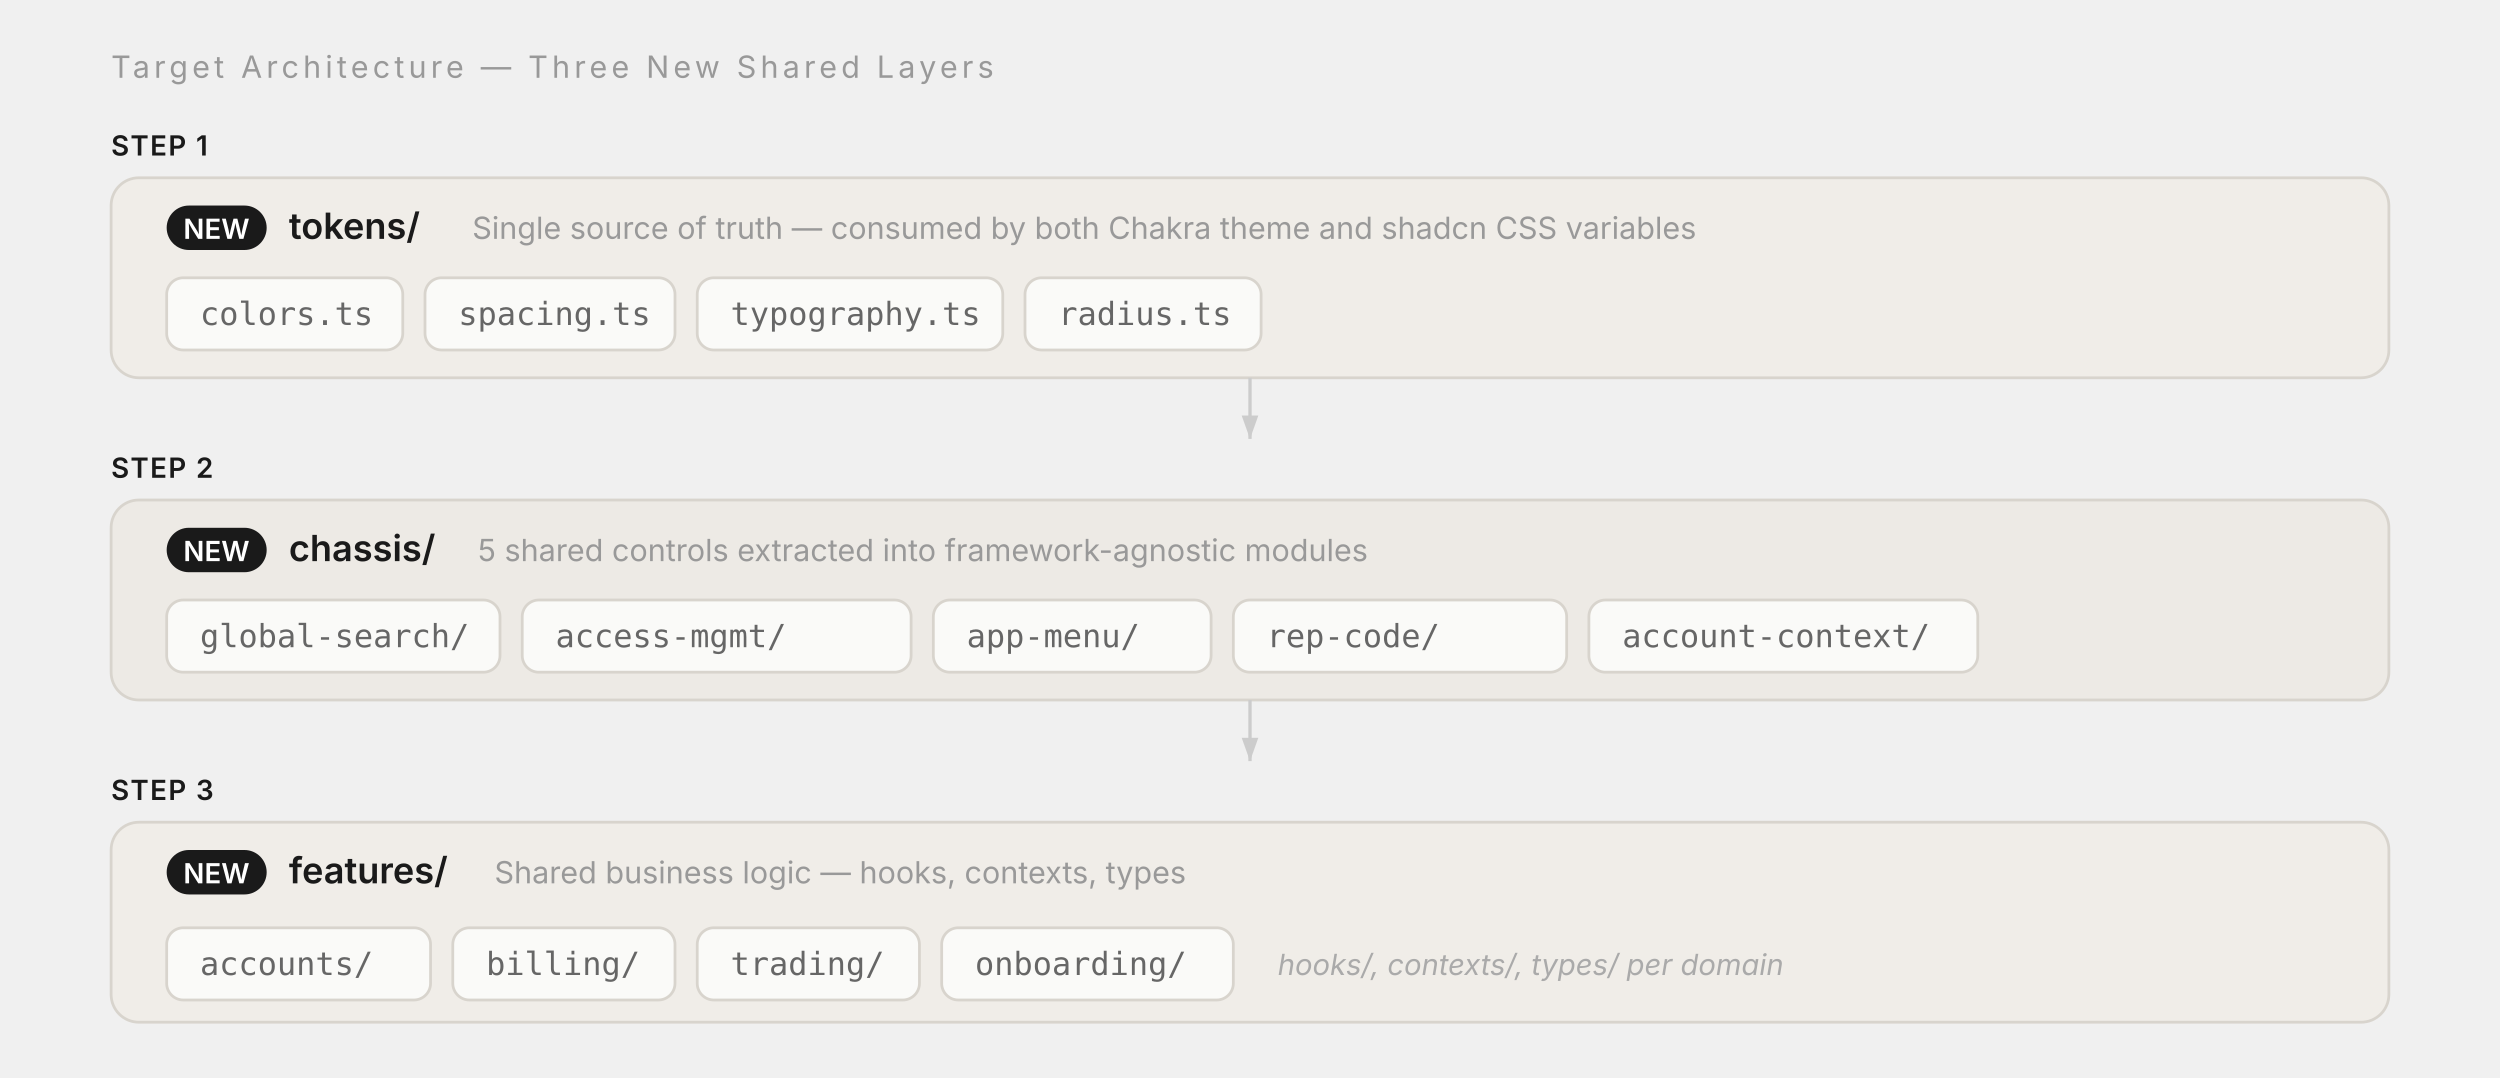
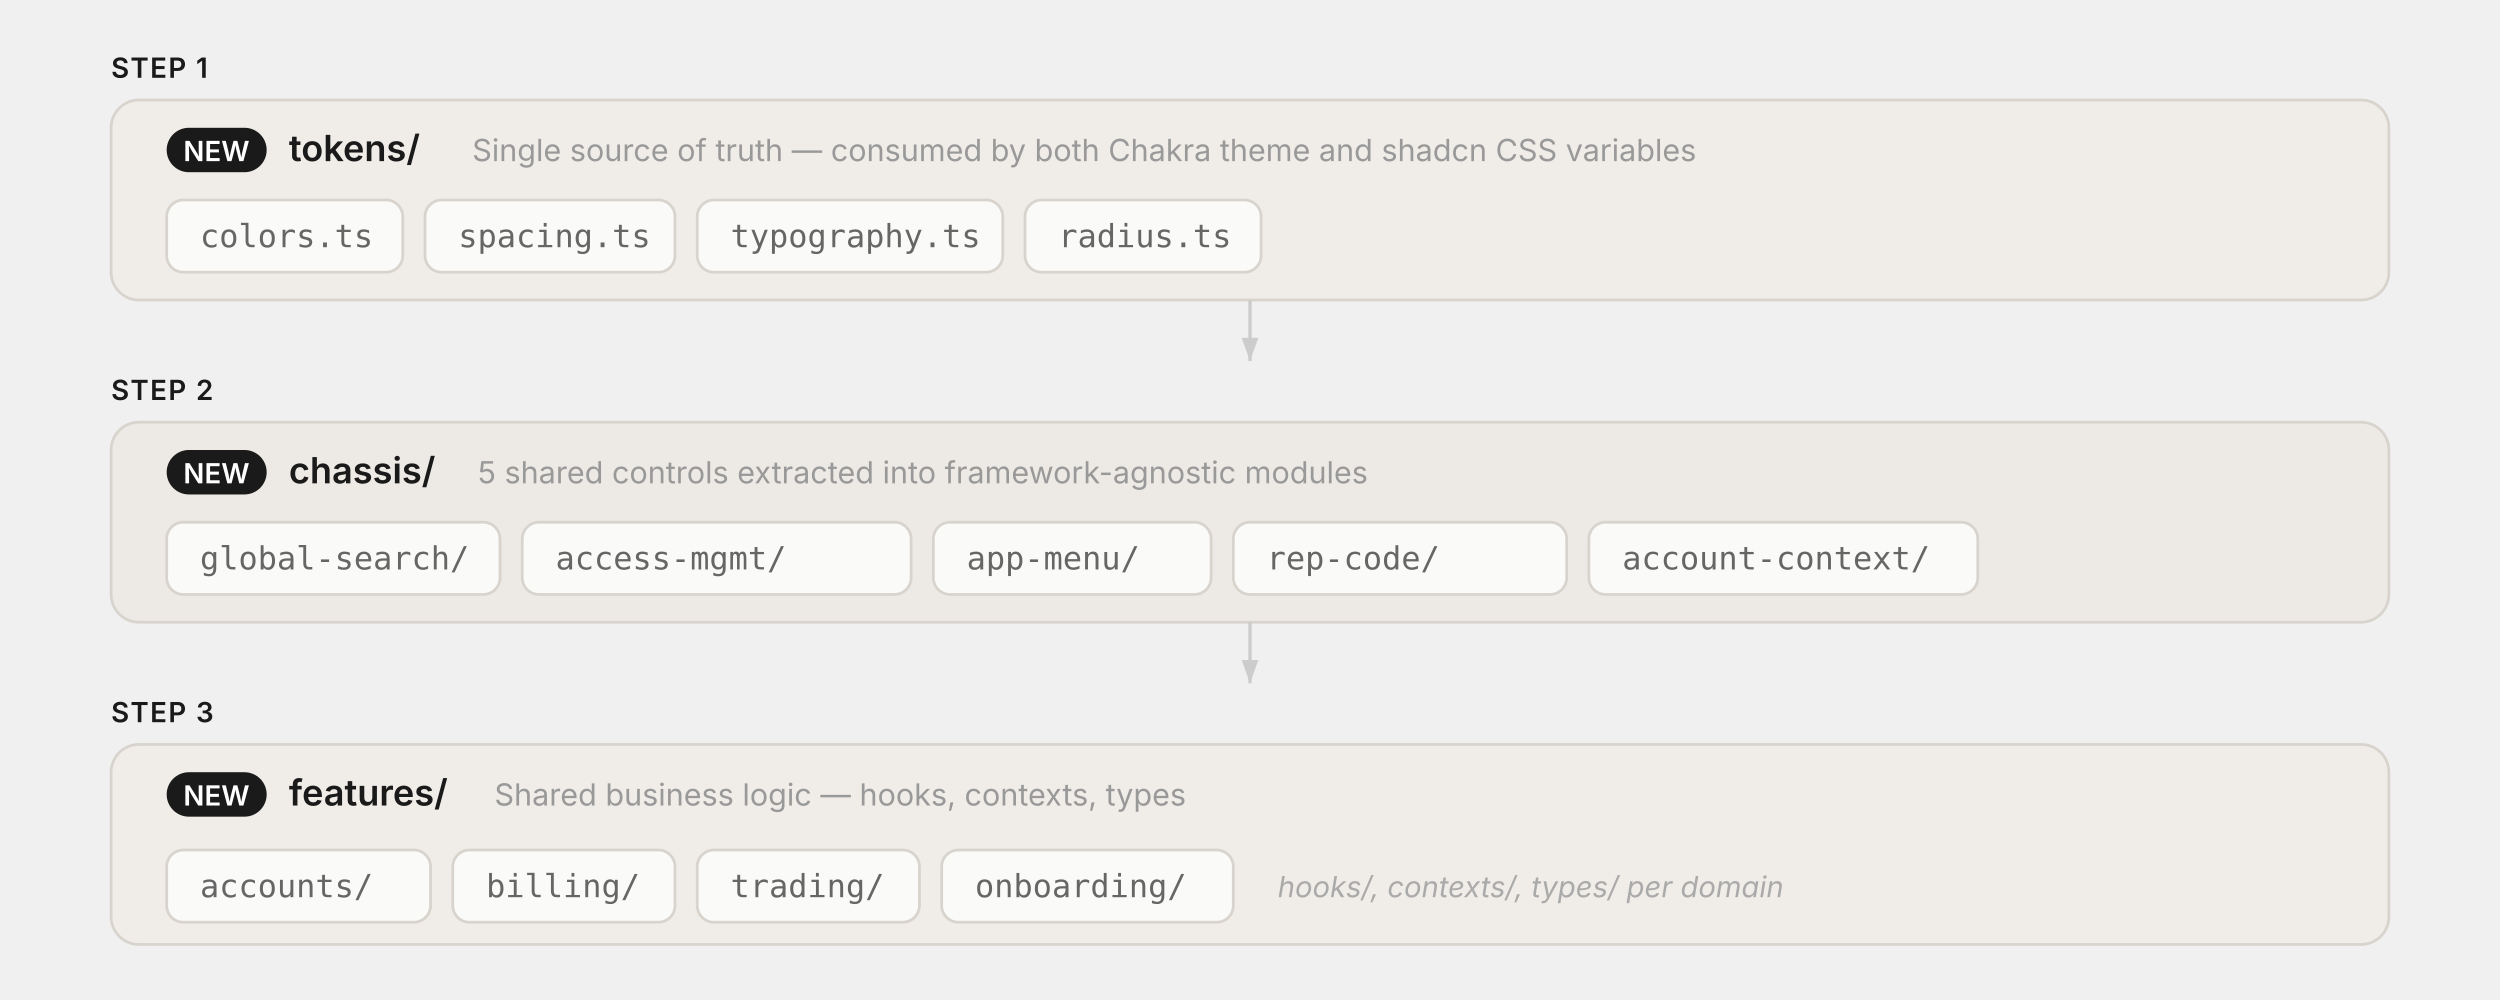
- <svg xmlns="http://www.w3.org/2000/svg" viewBox="0 0 900 388" fill="none">
+ <svg xmlns="http://www.w3.org/2000/svg" viewBox="0 0 900 360" fill="none">
  <style>
    .layer { rx: 10; }
    .layer-tokens { fill: #F0EDE8; stroke: #D8D4CD; stroke-width: 1; }
    .layer-chassis { fill: #EDEAE5; stroke: #D8D4CD; stroke-width: 1; }
    .layer-features { fill: #F0EDE8; stroke: #D8D4CD; stroke-width: 1; }
    .folder { fill: #FAFAF8; stroke: #D8D4CD; stroke-width: 1; rx: 6; }
-     .title { font-family: Inter, system-ui, sans-serif; font-size: 11px; fill: #999; letter-spacing: 1.5px; text-transform: uppercase; }
    .layer-title { font-family: Inter, system-ui, sans-serif; font-size: 13px; fill: #1a1a1a; font-weight: 600; }
    .layer-desc { font-family: Inter, system-ui, sans-serif; font-size: 11px; fill: #999; }
    .folder-text { font-family: 'SF Mono', 'Fira Code', monospace; font-size: 11.5px; fill: #666; }
    .arrow { stroke: #ccc; stroke-width: 1.2; fill: none; marker-end: url(#arr); }
    .note { font-family: Inter, system-ui, sans-serif; font-size: 10.5px; fill: #aaa; font-style: italic; }
    .badge { font-family: Inter, system-ui, sans-serif; font-size: 10px; fill: #fff; font-weight: 600; }
    .badge-bg-new { fill: #1A1A1A; rx: 8; }
    .step { font-family: Inter, system-ui, sans-serif; font-size: 10px; fill: #1A1A1A; font-weight: 600; letter-spacing: 0.5px; }
  </style>
  <defs>
    <marker id="arr" markerWidth="7" markerHeight="5" refX="7" refY="2.5" orient="auto">
      <path d="M0,0 L7,2.5 L0,5" fill="#ccc" />
    </marker>
  </defs>
-   <text class="title" x="40" y="28">Target Architecture — Three New Shared Layers</text>
-   <text class="step" x="40" y="56">STEP 1</text>
-   <rect class="layer layer-tokens" x="40" y="64" width="820" height="72" />
-   <rect class="badge-bg-new" x="60" y="74" width="36" height="16" />
-   <text class="badge" x="66" y="86">NEW</text>
-   <text class="layer-title" x="104" y="86">tokens/</text>
-   <text class="layer-desc" x="170" y="86">Single source of truth — consumed by both Chakra theme and shadcn CSS variables</text>
-   <rect class="folder" x="60" y="100" width="85" height="26" />
-   <text class="folder-text" x="72" y="117">colors.ts</text>
-   <rect class="folder" x="153" y="100" width="90" height="26" />
-   <text class="folder-text" x="165" y="117">spacing.ts</text>
-   <rect class="folder" x="251" y="100" width="110" height="26" />
-   <text class="folder-text" x="263" y="117">typography.ts</text>
-   <rect class="folder" x="369" y="100" width="85" height="26" />
-   <text class="folder-text" x="381" y="117">radius.ts</text>
-   <line class="arrow" x1="450" y1="136" x2="450" y2="158" />
-   <text class="step" x="40" y="172">STEP 2</text>
-   <rect class="layer layer-chassis" x="40" y="180" width="820" height="72" />
-   <rect class="badge-bg-new" x="60" y="190" width="36" height="16" />
-   <text class="badge" x="66" y="202">NEW</text>
-   <text class="layer-title" x="104" y="202">chassis/</text>
-   <text class="layer-desc" x="172" y="202">5 shared controls extracted into framework-agnostic modules</text>
-   <rect class="folder" x="60" y="216" width="120" height="26" />
-   <text class="folder-text" x="72" y="233">global-search/</text>
-   <rect class="folder" x="188" y="216" width="140" height="26" />
-   <text class="folder-text" x="200" y="233">access-mgmt/</text>
-   <rect class="folder" x="336" y="216" width="100" height="26" />
-   <text class="folder-text" x="348" y="233">app-menu/</text>
-   <rect class="folder" x="444" y="216" width="120" height="26" />
-   <text class="folder-text" x="456" y="233">rep-code/</text>
-   <rect class="folder" x="572" y="216" width="140" height="26" />
-   <text class="folder-text" x="584" y="233">account-context/</text>
-   <line class="arrow" x1="450" y1="252" x2="450" y2="274" />
-   <text class="step" x="40" y="288">STEP 3</text>
-   <rect class="layer layer-features" x="40" y="296" width="820" height="72" />
-   <rect class="badge-bg-new" x="60" y="306" width="36" height="16" />
-   <text class="badge" x="66" y="318">NEW</text>
-   <text class="layer-title" x="104" y="318">features/</text>
-   <text class="layer-desc" x="178" y="318">Shared business logic — hooks, contexts, types</text>
-   <rect class="folder" x="60" y="334" width="95" height="26" />
-   <text class="folder-text" x="72" y="351">accounts/</text>
-   <rect class="folder" x="163" y="334" width="80" height="26" />
-   <text class="folder-text" x="175" y="351">billing/</text>
-   <rect class="folder" x="251" y="334" width="80" height="26" />
-   <text class="folder-text" x="263" y="351">trading/</text>
-   <rect class="folder" x="339" y="334" width="105" height="26" />
-   <text class="folder-text" x="351" y="351">onboarding/</text>
-   <text class="note" x="460" y="351">hooks/, contexts/, types/ per domain</text>
+   <text class="step" x="40" y="28">STEP 1</text>
+   <rect class="layer layer-tokens" x="40" y="36" width="820" height="72" />
+   <rect class="badge-bg-new" x="60" y="46" width="36" height="16" />
+   <text class="badge" x="66" y="58">NEW</text>
+   <text class="layer-title" x="104" y="58">tokens/</text>
+   <text class="layer-desc" x="170" y="58">Single source of truth — consumed by both Chakra theme and shadcn CSS variables</text>
+   <rect class="folder" x="60" y="72" width="85" height="26" />
+   <text class="folder-text" x="72" y="89">colors.ts</text>
+   <rect class="folder" x="153" y="72" width="90" height="26" />
+   <text class="folder-text" x="165" y="89">spacing.ts</text>
+   <rect class="folder" x="251" y="72" width="110" height="26" />
+   <text class="folder-text" x="263" y="89">typography.ts</text>
+   <rect class="folder" x="369" y="72" width="85" height="26" />
+   <text class="folder-text" x="381" y="89">radius.ts</text>
+   <line class="arrow" x1="450" y1="108" x2="450" y2="130" />
+   <text class="step" x="40" y="144">STEP 2</text>
+   <rect class="layer layer-chassis" x="40" y="152" width="820" height="72" />
+   <rect class="badge-bg-new" x="60" y="162" width="36" height="16" />
+   <text class="badge" x="66" y="174">NEW</text>
+   <text class="layer-title" x="104" y="174">chassis/</text>
+   <text class="layer-desc" x="172" y="174">5 shared controls extracted into framework-agnostic modules</text>
+   <rect class="folder" x="60" y="188" width="120" height="26" />
+   <text class="folder-text" x="72" y="205">global-search/</text>
+   <rect class="folder" x="188" y="188" width="140" height="26" />
+   <text class="folder-text" x="200" y="205">access-mgmt/</text>
+   <rect class="folder" x="336" y="188" width="100" height="26" />
+   <text class="folder-text" x="348" y="205">app-menu/</text>
+   <rect class="folder" x="444" y="188" width="120" height="26" />
+   <text class="folder-text" x="456" y="205">rep-code/</text>
+   <rect class="folder" x="572" y="188" width="140" height="26" />
+   <text class="folder-text" x="584" y="205">account-context/</text>
+   <line class="arrow" x1="450" y1="224" x2="450" y2="246" />
+   <text class="step" x="40" y="260">STEP 3</text>
+   <rect class="layer layer-features" x="40" y="268" width="820" height="72" />
+   <rect class="badge-bg-new" x="60" y="278" width="36" height="16" />
+   <text class="badge" x="66" y="290">NEW</text>
+   <text class="layer-title" x="104" y="290">features/</text>
+   <text class="layer-desc" x="178" y="290">Shared business logic — hooks, contexts, types</text>
+   <rect class="folder" x="60" y="306" width="95" height="26" />
+   <text class="folder-text" x="72" y="323">accounts/</text>
+   <rect class="folder" x="163" y="306" width="80" height="26" />
+   <text class="folder-text" x="175" y="323">billing/</text>
+   <rect class="folder" x="251" y="306" width="80" height="26" />
+   <text class="folder-text" x="263" y="323">trading/</text>
+   <rect class="folder" x="339" y="306" width="105" height="26" />
+   <text class="folder-text" x="351" y="323">onboarding/</text>
+   <text class="note" x="460" y="323">hooks/, contexts/, types/ per domain</text>
</svg>
